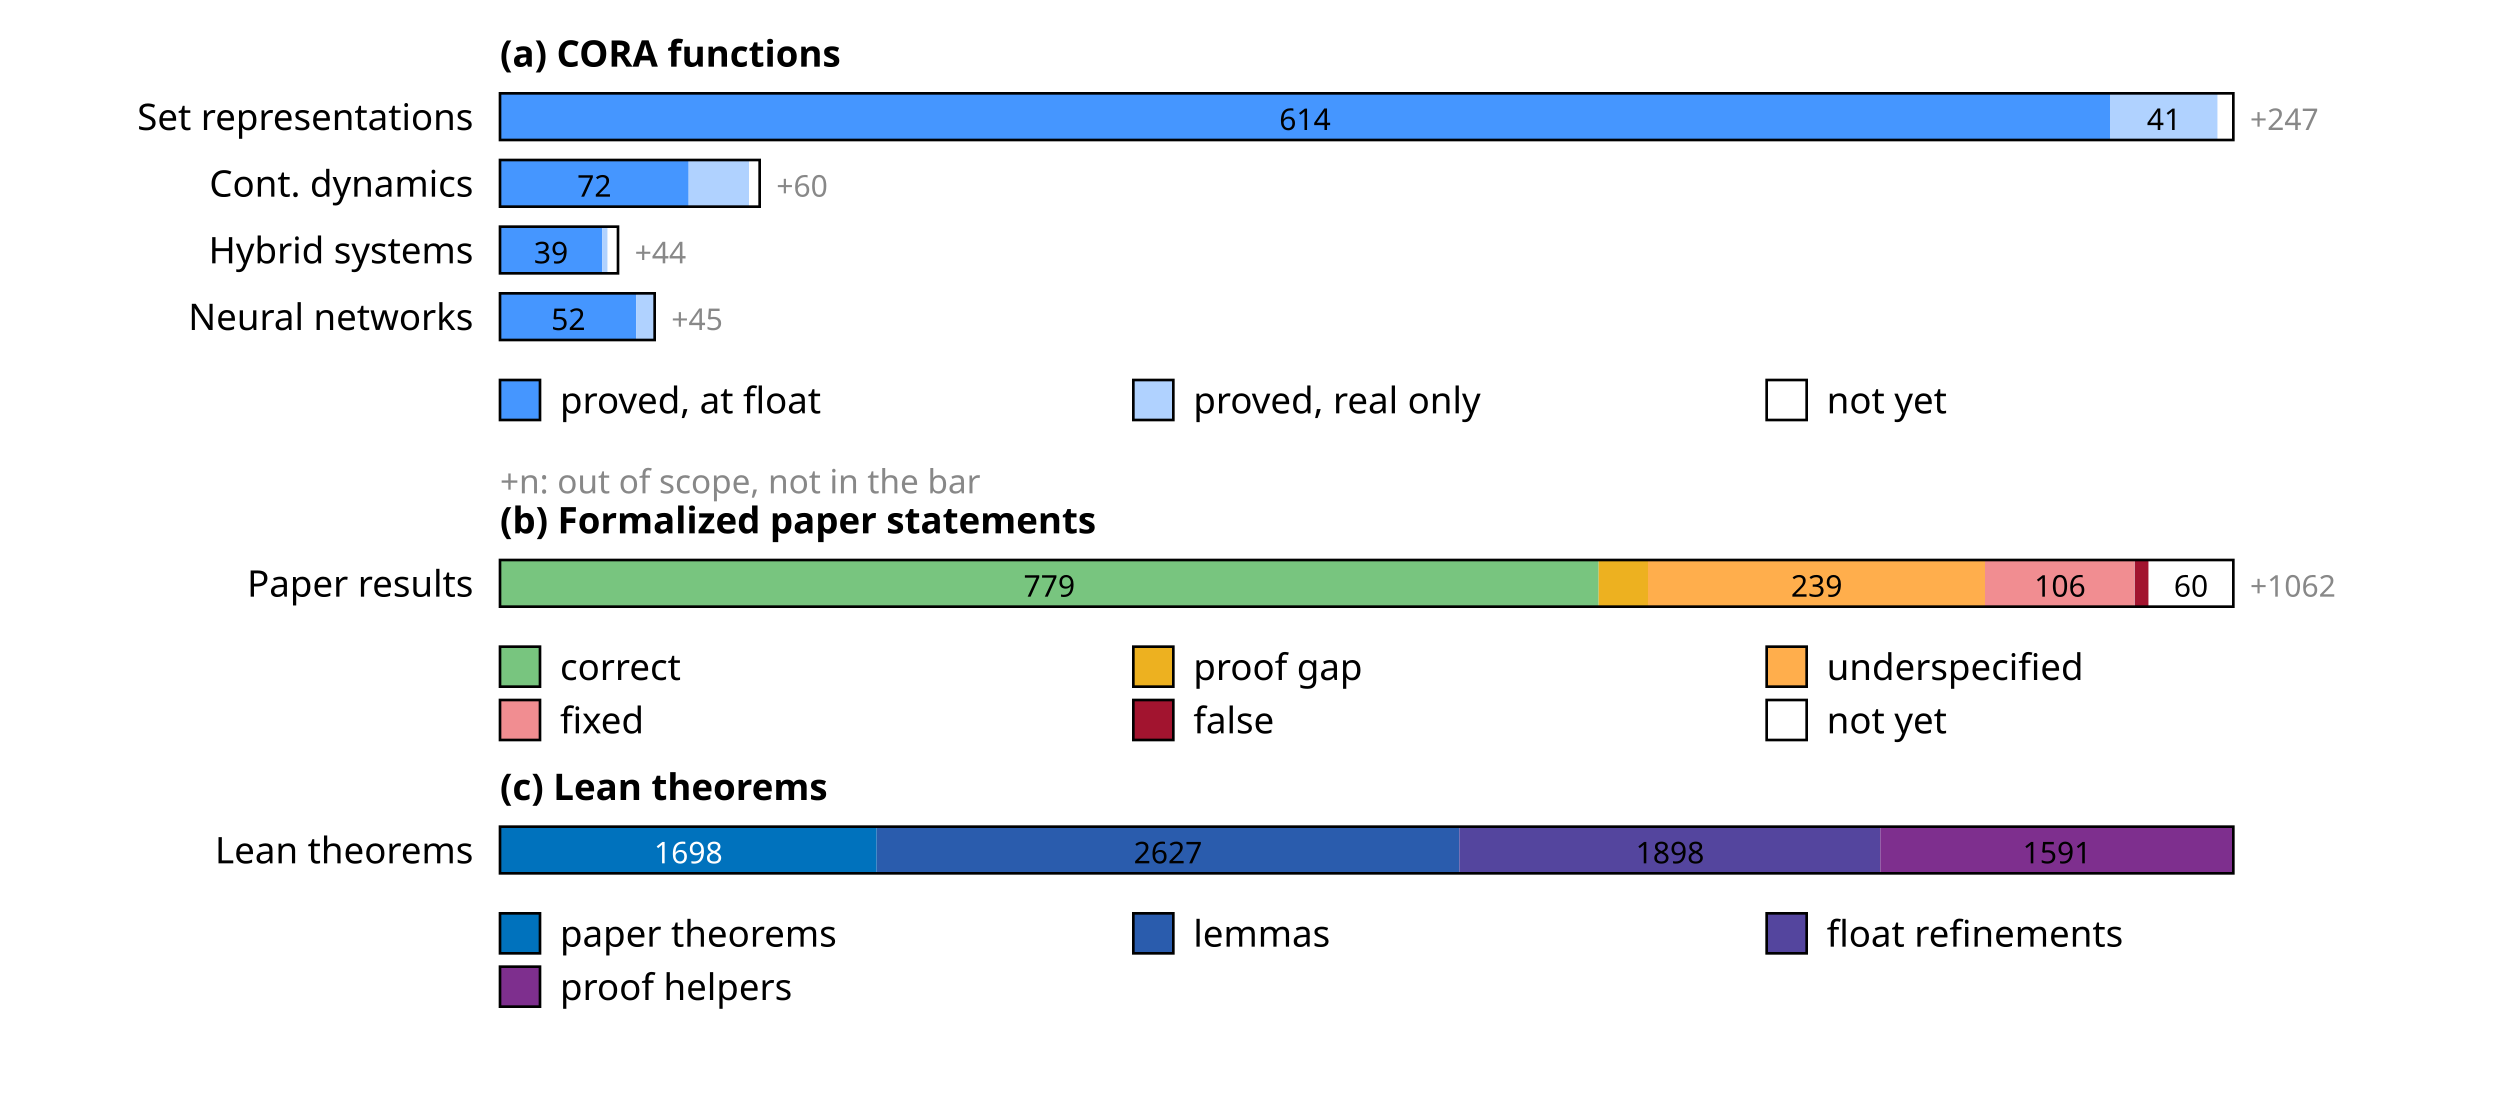
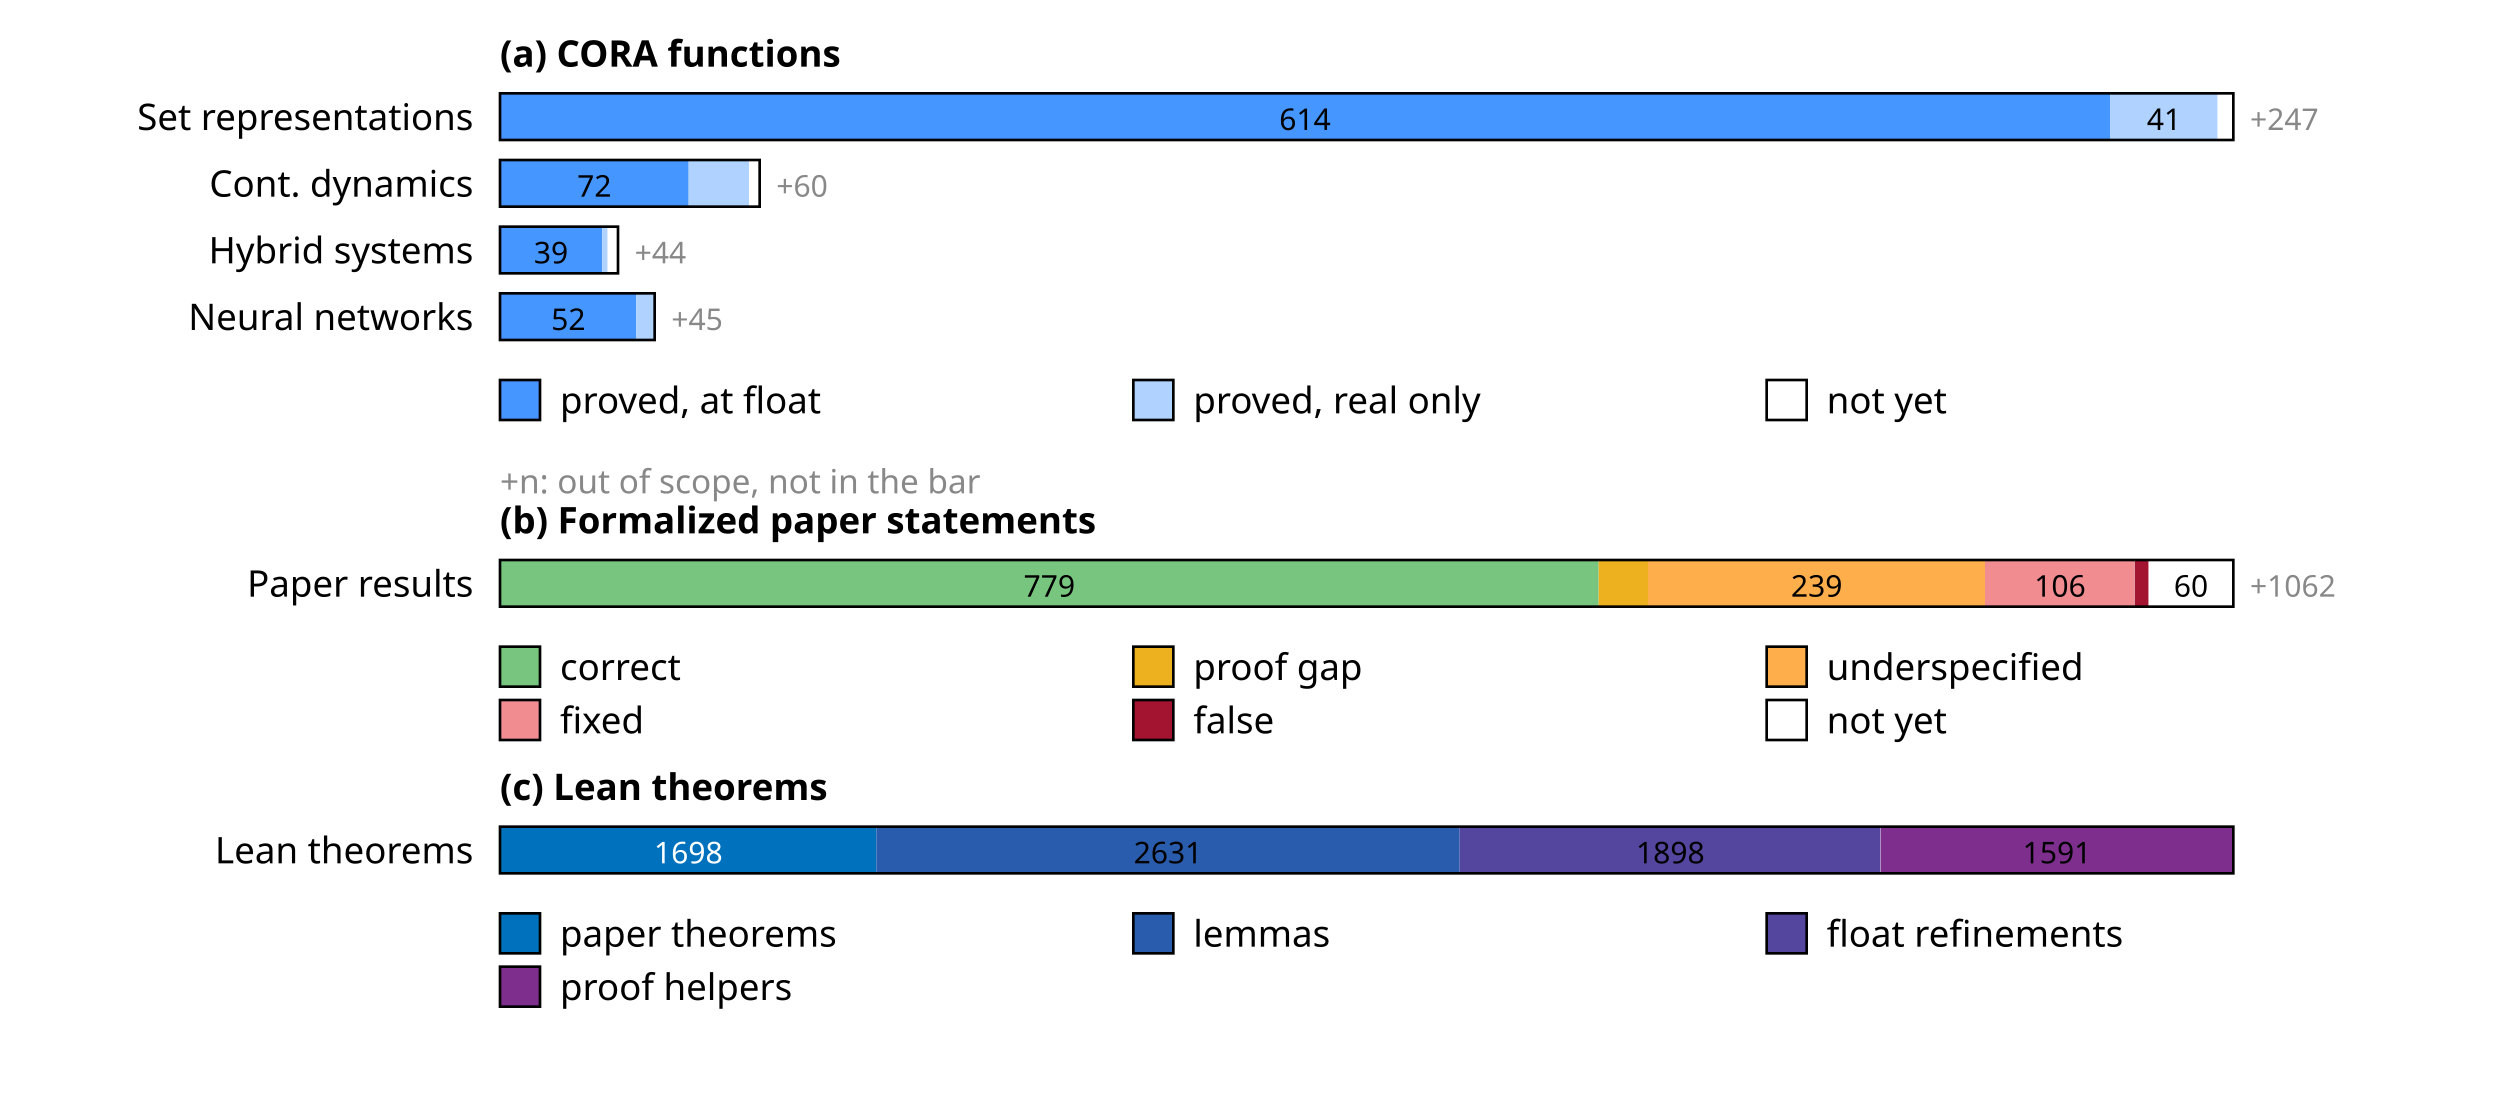
<svg xmlns="http://www.w3.org/2000/svg" width="750" height="330" font-family="sans-serif" font-size="11">
  <rect width="100%" height="100%" fill="white" />
  <text x="150" y="20" font-weight="bold">(a) CORA functions</text>
  <text x="142" y="39" text-anchor="end">Set representations</text>
  <rect x="150.0" y="28" width="483.0" height="14" fill="rgb(69,150,255)" />
  <text x="391.5" y="39" text-anchor="middle" font-size="9" fill="#000">614</text>
  <rect x="633.0" y="28" width="32.3" height="14" fill="rgb(176,210,255)" />
  <text x="649.2" y="39" text-anchor="middle" font-size="9" fill="#000">41</text>
  <rect x="665.3" y="28" width="4.7" height="14" fill="rgb(255,255,255)" />
  <rect x="150" y="28" width="520.0" height="14" fill="none" stroke="#000" stroke-width="0.8" />
  <text x="675.0" y="39" font-size="9" fill="#888">+247</text>
  <text x="142" y="59" text-anchor="end">Cont. dynamics</text>
  <rect x="150.0" y="48" width="56.6" height="14" fill="rgb(69,150,255)" />
  <text x="178.3" y="59" text-anchor="middle" font-size="9" fill="#000">72</text>
  <rect x="206.6" y="48" width="18.1" height="14" fill="rgb(176,210,255)" />
  <rect x="224.7" y="48" width="3.1" height="14" fill="rgb(255,255,255)" />
  <rect x="150" y="48" width="77.9" height="14" fill="none" stroke="#000" stroke-width="0.8" />
  <text x="232.9" y="59" font-size="9" fill="#888">+60</text>
  <text x="142" y="79" text-anchor="end">Hybrid systems</text>
  <rect x="150.0" y="68" width="30.7" height="14" fill="rgb(69,150,255)" />
  <text x="165.3" y="79" text-anchor="middle" font-size="9" fill="#000">39</text>
  <rect x="180.7" y="68" width="1.6" height="14" fill="rgb(176,210,255)" />
  <rect x="182.3" y="68" width="3.1" height="14" fill="rgb(255,255,255)" />
  <rect x="150" y="68" width="35.4" height="14" fill="none" stroke="#000" stroke-width="0.8" />
  <text x="190.4" y="79" font-size="9" fill="#888">+44</text>
  <text x="142" y="99" text-anchor="end">Neural networks</text>
  <rect x="150.0" y="88" width="40.9" height="14" fill="rgb(69,150,255)" />
  <text x="170.5" y="99" text-anchor="middle" font-size="9" fill="#000">52</text>
  <rect x="190.9" y="88" width="5.5" height="14" fill="rgb(176,210,255)" />
  <rect x="150" y="88" width="46.4" height="14" fill="none" stroke="#000" stroke-width="0.8" />
  <text x="201.4" y="99" font-size="9" fill="#888">+45</text>
  <rect x="150" y="114" width="12" height="12" fill="rgb(69,150,255)" stroke="#000" stroke-width="0.8" />
  <text x="168" y="124">proved, at float</text>
  <rect x="340" y="114" width="12" height="12" fill="rgb(176,210,255)" stroke="#000" stroke-width="0.8" />
  <text x="358" y="124">proved, real only</text>
  <rect x="530" y="114" width="12" height="12" fill="rgb(255,255,255)" stroke="#000" stroke-width="0.8" />
  <text x="548" y="124">not yet</text>
  <text x="150" y="148" font-size="10" fill="#888">+n: out of scope, not in the bar</text>
  <text x="150" y="160" font-weight="bold">(b) Formalized paper statements</text>
  <text x="142" y="179" text-anchor="end">Paper results</text>
  <rect x="150.0" y="168" width="329.6" height="14" fill="rgb(120,197,127)" />
  <text x="314.8" y="179" text-anchor="middle" font-size="9" fill="#000">779</text>
  <rect x="479.6" y="168" width="14.8" height="14" fill="rgb(237,177,32)" />
  <rect x="494.4" y="168" width="101.1" height="14" fill="rgb(255,174,76)" />
  <text x="545.0" y="179" text-anchor="middle" font-size="9" fill="#000">239</text>
  <rect x="595.5" y="168" width="44.8" height="14" fill="rgb(241,141,145)" />
  <text x="618.0" y="179" text-anchor="middle" font-size="9" fill="#000">106</text>
  <rect x="640.4" y="168" width="4.2" height="14" fill="rgb(162,20,47)" />
  <rect x="644.6" y="168" width="25.4" height="14" fill="rgb(255,255,255)" />
  <text x="657.3" y="179" text-anchor="middle" font-size="9" fill="#000">60</text>
  <rect x="150" y="168" width="520.0" height="14" fill="none" stroke="#000" stroke-width="0.8" />
  <text x="675.0" y="179" font-size="9" fill="#888">+1062</text>
  <rect x="150" y="194" width="12" height="12" fill="rgb(120,197,127)" stroke="#000" stroke-width="0.8" />
  <text x="168" y="204">correct</text>
  <rect x="340" y="194" width="12" height="12" fill="rgb(237,177,32)" stroke="#000" stroke-width="0.8" />
  <text x="358" y="204">proof gap</text>
  <rect x="530" y="194" width="12" height="12" fill="rgb(255,174,76)" stroke="#000" stroke-width="0.8" />
  <text x="548" y="204">underspecified</text>
  <rect x="150" y="210" width="12" height="12" fill="rgb(241,141,145)" stroke="#000" stroke-width="0.8" />
  <text x="168" y="220">fixed</text>
  <rect x="340" y="210" width="12" height="12" fill="rgb(162,20,47)" stroke="#000" stroke-width="0.8" />
  <text x="358" y="220">false</text>
  <rect x="530" y="210" width="12" height="12" fill="rgb(255,255,255)" stroke="#000" stroke-width="0.8" />
  <text x="548" y="220">not yet</text>
  <text x="150" y="240" font-weight="bold">(c) Lean theorems</text>
  <text x="142" y="259" text-anchor="end">Lean theorems</text>
-   <rect x="150.0" y="248" width="113.0" height="14" fill="rgb(0,114,189)" />
+   <rect x="150.0" y="248" width="112.9" height="14" fill="rgb(0,114,189)" />
  <text x="206.5" y="259" text-anchor="middle" font-size="9" fill="#fff">1698</text>
-   <rect x="263.0" y="248" width="174.8" height="14" fill="rgb(42,92,173)" />
-   <text x="350.4" y="259" text-anchor="middle" font-size="9" fill="#000">2627</text>
-   <rect x="437.8" y="248" width="126.3" height="14" fill="rgb(84,69,158)" />
-   <text x="501.0" y="259" text-anchor="middle" font-size="9" fill="#000">1898</text>
-   <rect x="564.1" y="248" width="105.9" height="14" fill="rgb(126,47,142)" />
+   <rect x="262.9" y="248" width="175.0" height="14" fill="rgb(42,92,173)" />
+   <text x="350.4" y="259" text-anchor="middle" font-size="9" fill="#000">2631</text>
+   <rect x="437.9" y="248" width="126.2" height="14" fill="rgb(84,69,158)" />
+   <text x="501.1" y="259" text-anchor="middle" font-size="9" fill="#000">1898</text>
+   <rect x="564.2" y="248" width="105.8" height="14" fill="rgb(126,47,142)" />
  <text x="617.1" y="259" text-anchor="middle" font-size="9" fill="#000">1591</text>
  <rect x="150" y="248" width="520.0" height="14" fill="none" stroke="#000" stroke-width="0.8" />
  <rect x="150" y="274" width="12" height="12" fill="rgb(0,114,189)" stroke="#000" stroke-width="0.8" />
  <text x="168" y="284">paper theorems</text>
  <rect x="340" y="274" width="12" height="12" fill="rgb(42,92,173)" stroke="#000" stroke-width="0.8" />
  <text x="358" y="284">lemmas</text>
  <rect x="530" y="274" width="12" height="12" fill="rgb(84,69,158)" stroke="#000" stroke-width="0.8" />
  <text x="548" y="284">float refinements</text>
  <rect x="150" y="290" width="12" height="12" fill="rgb(126,47,142)" stroke="#000" stroke-width="0.8" />
  <text x="168" y="300">proof helpers</text>
</svg>
